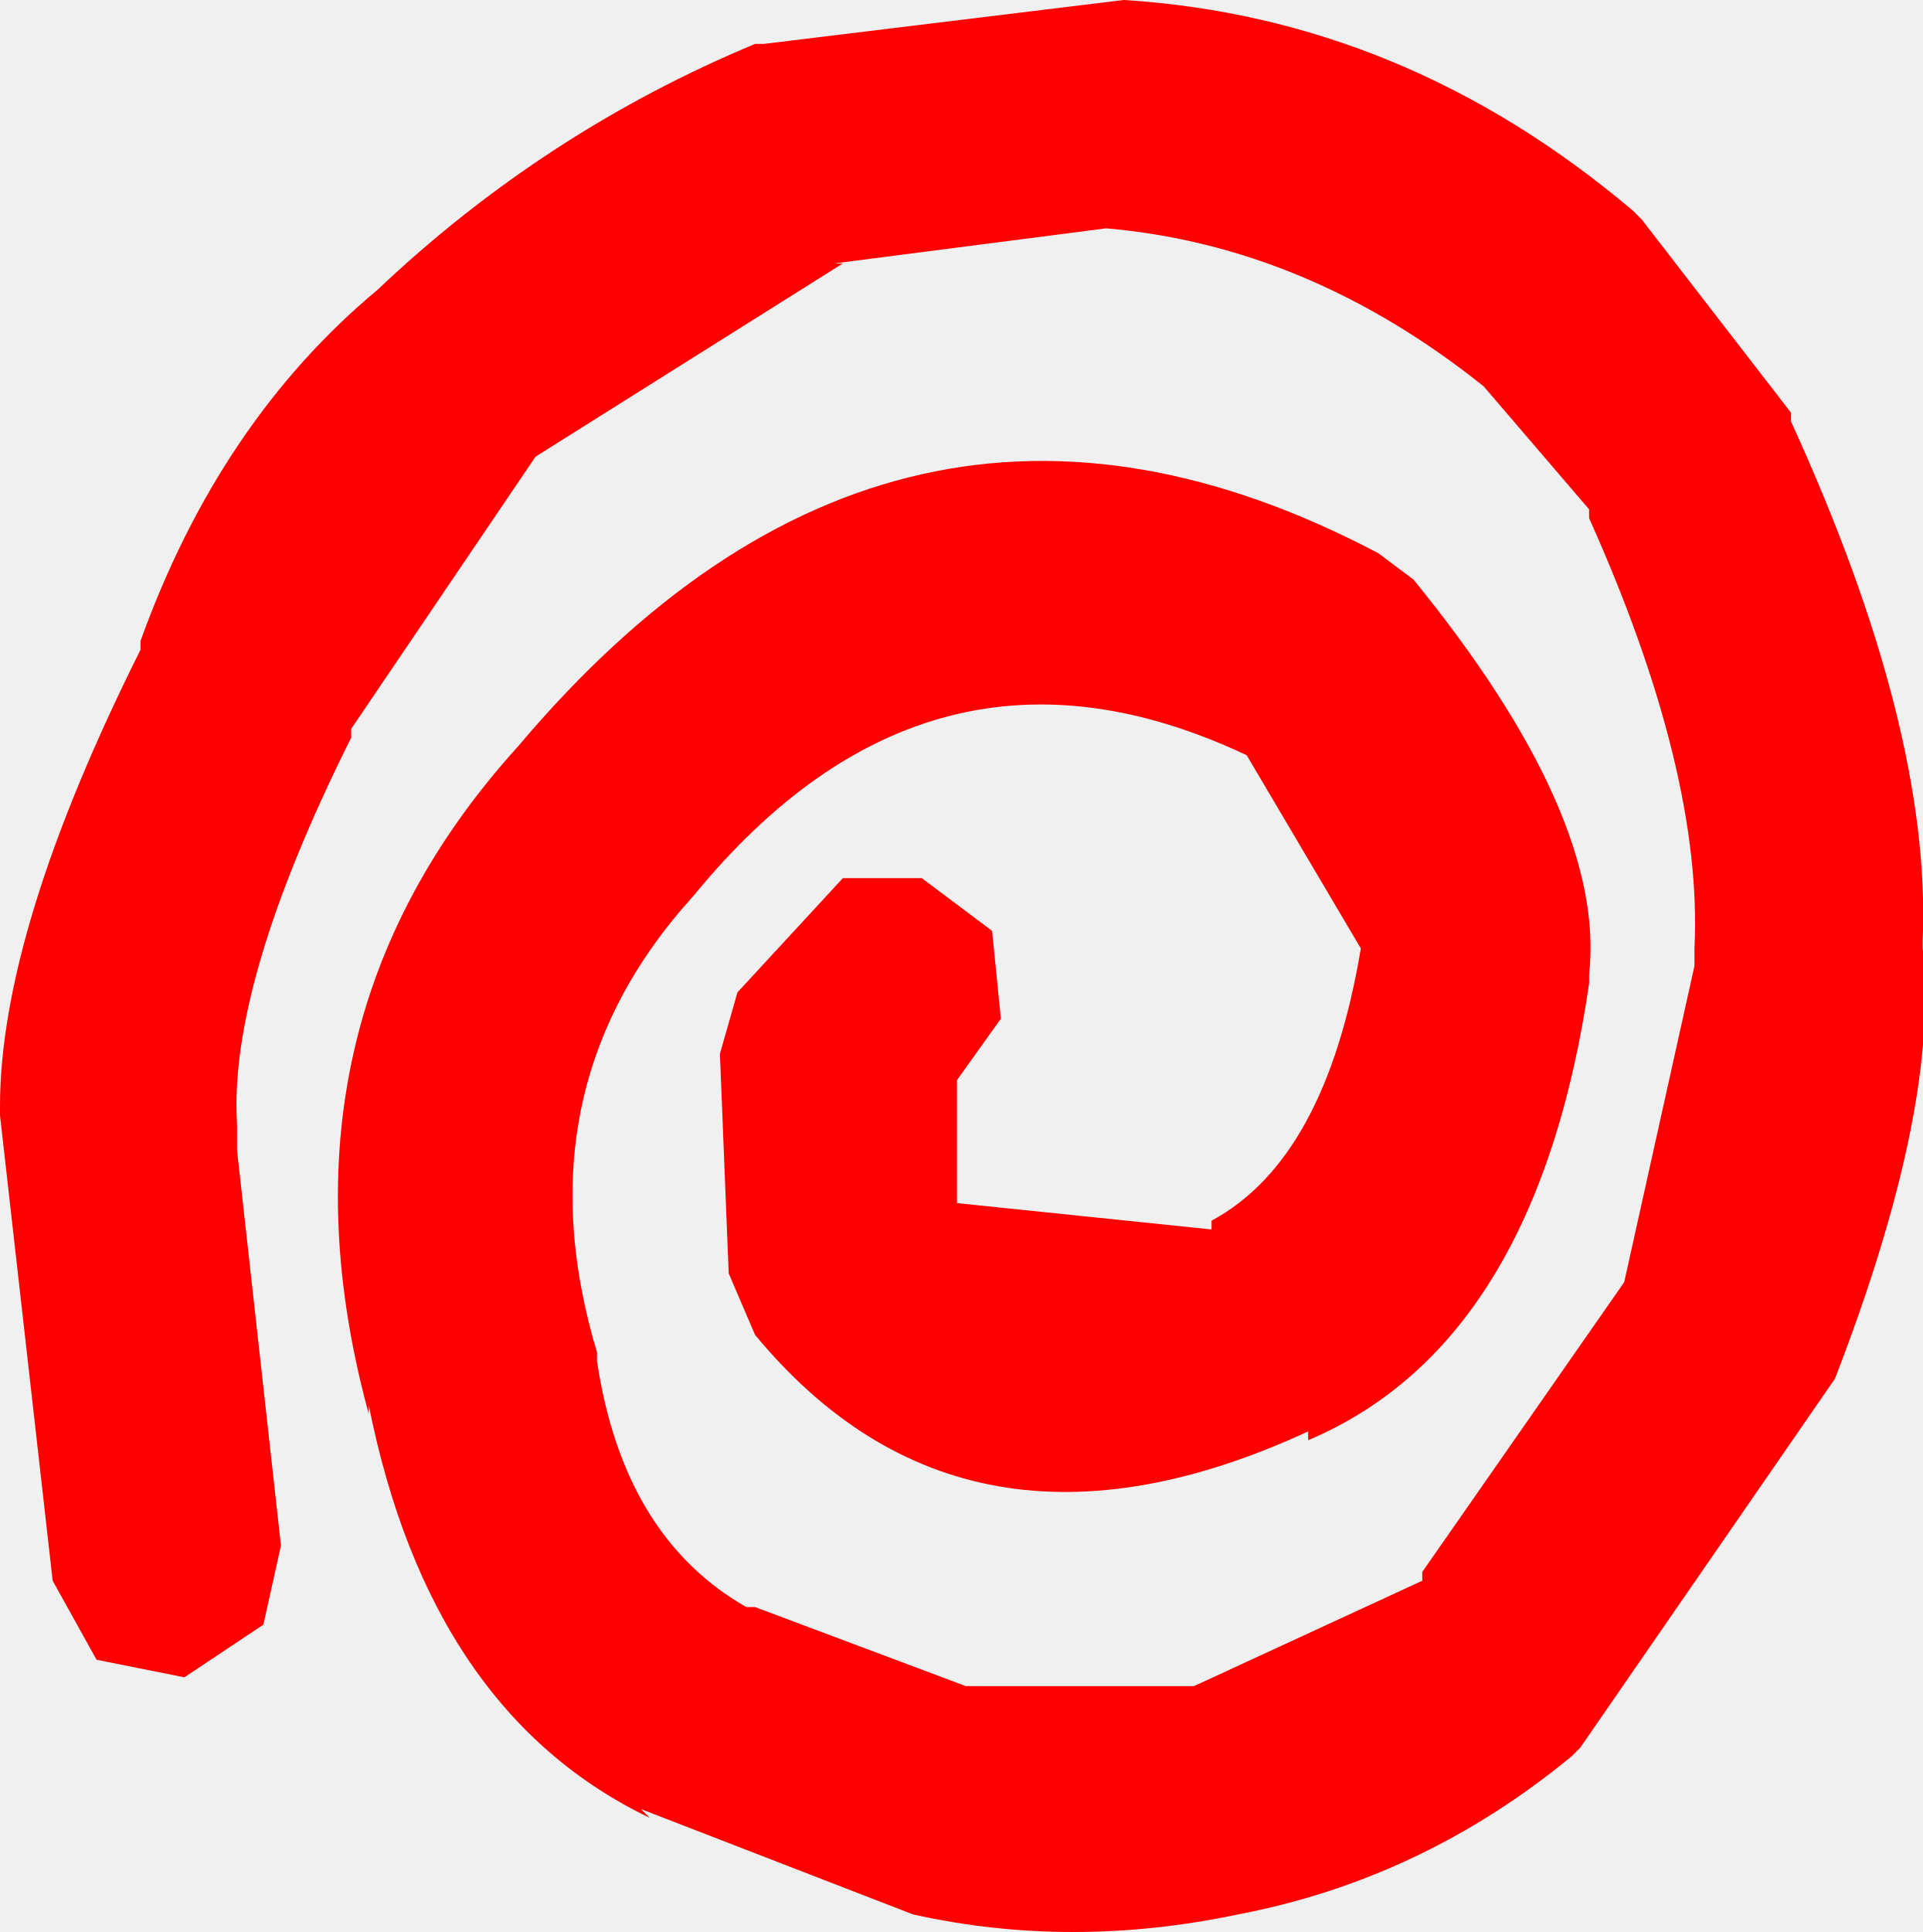
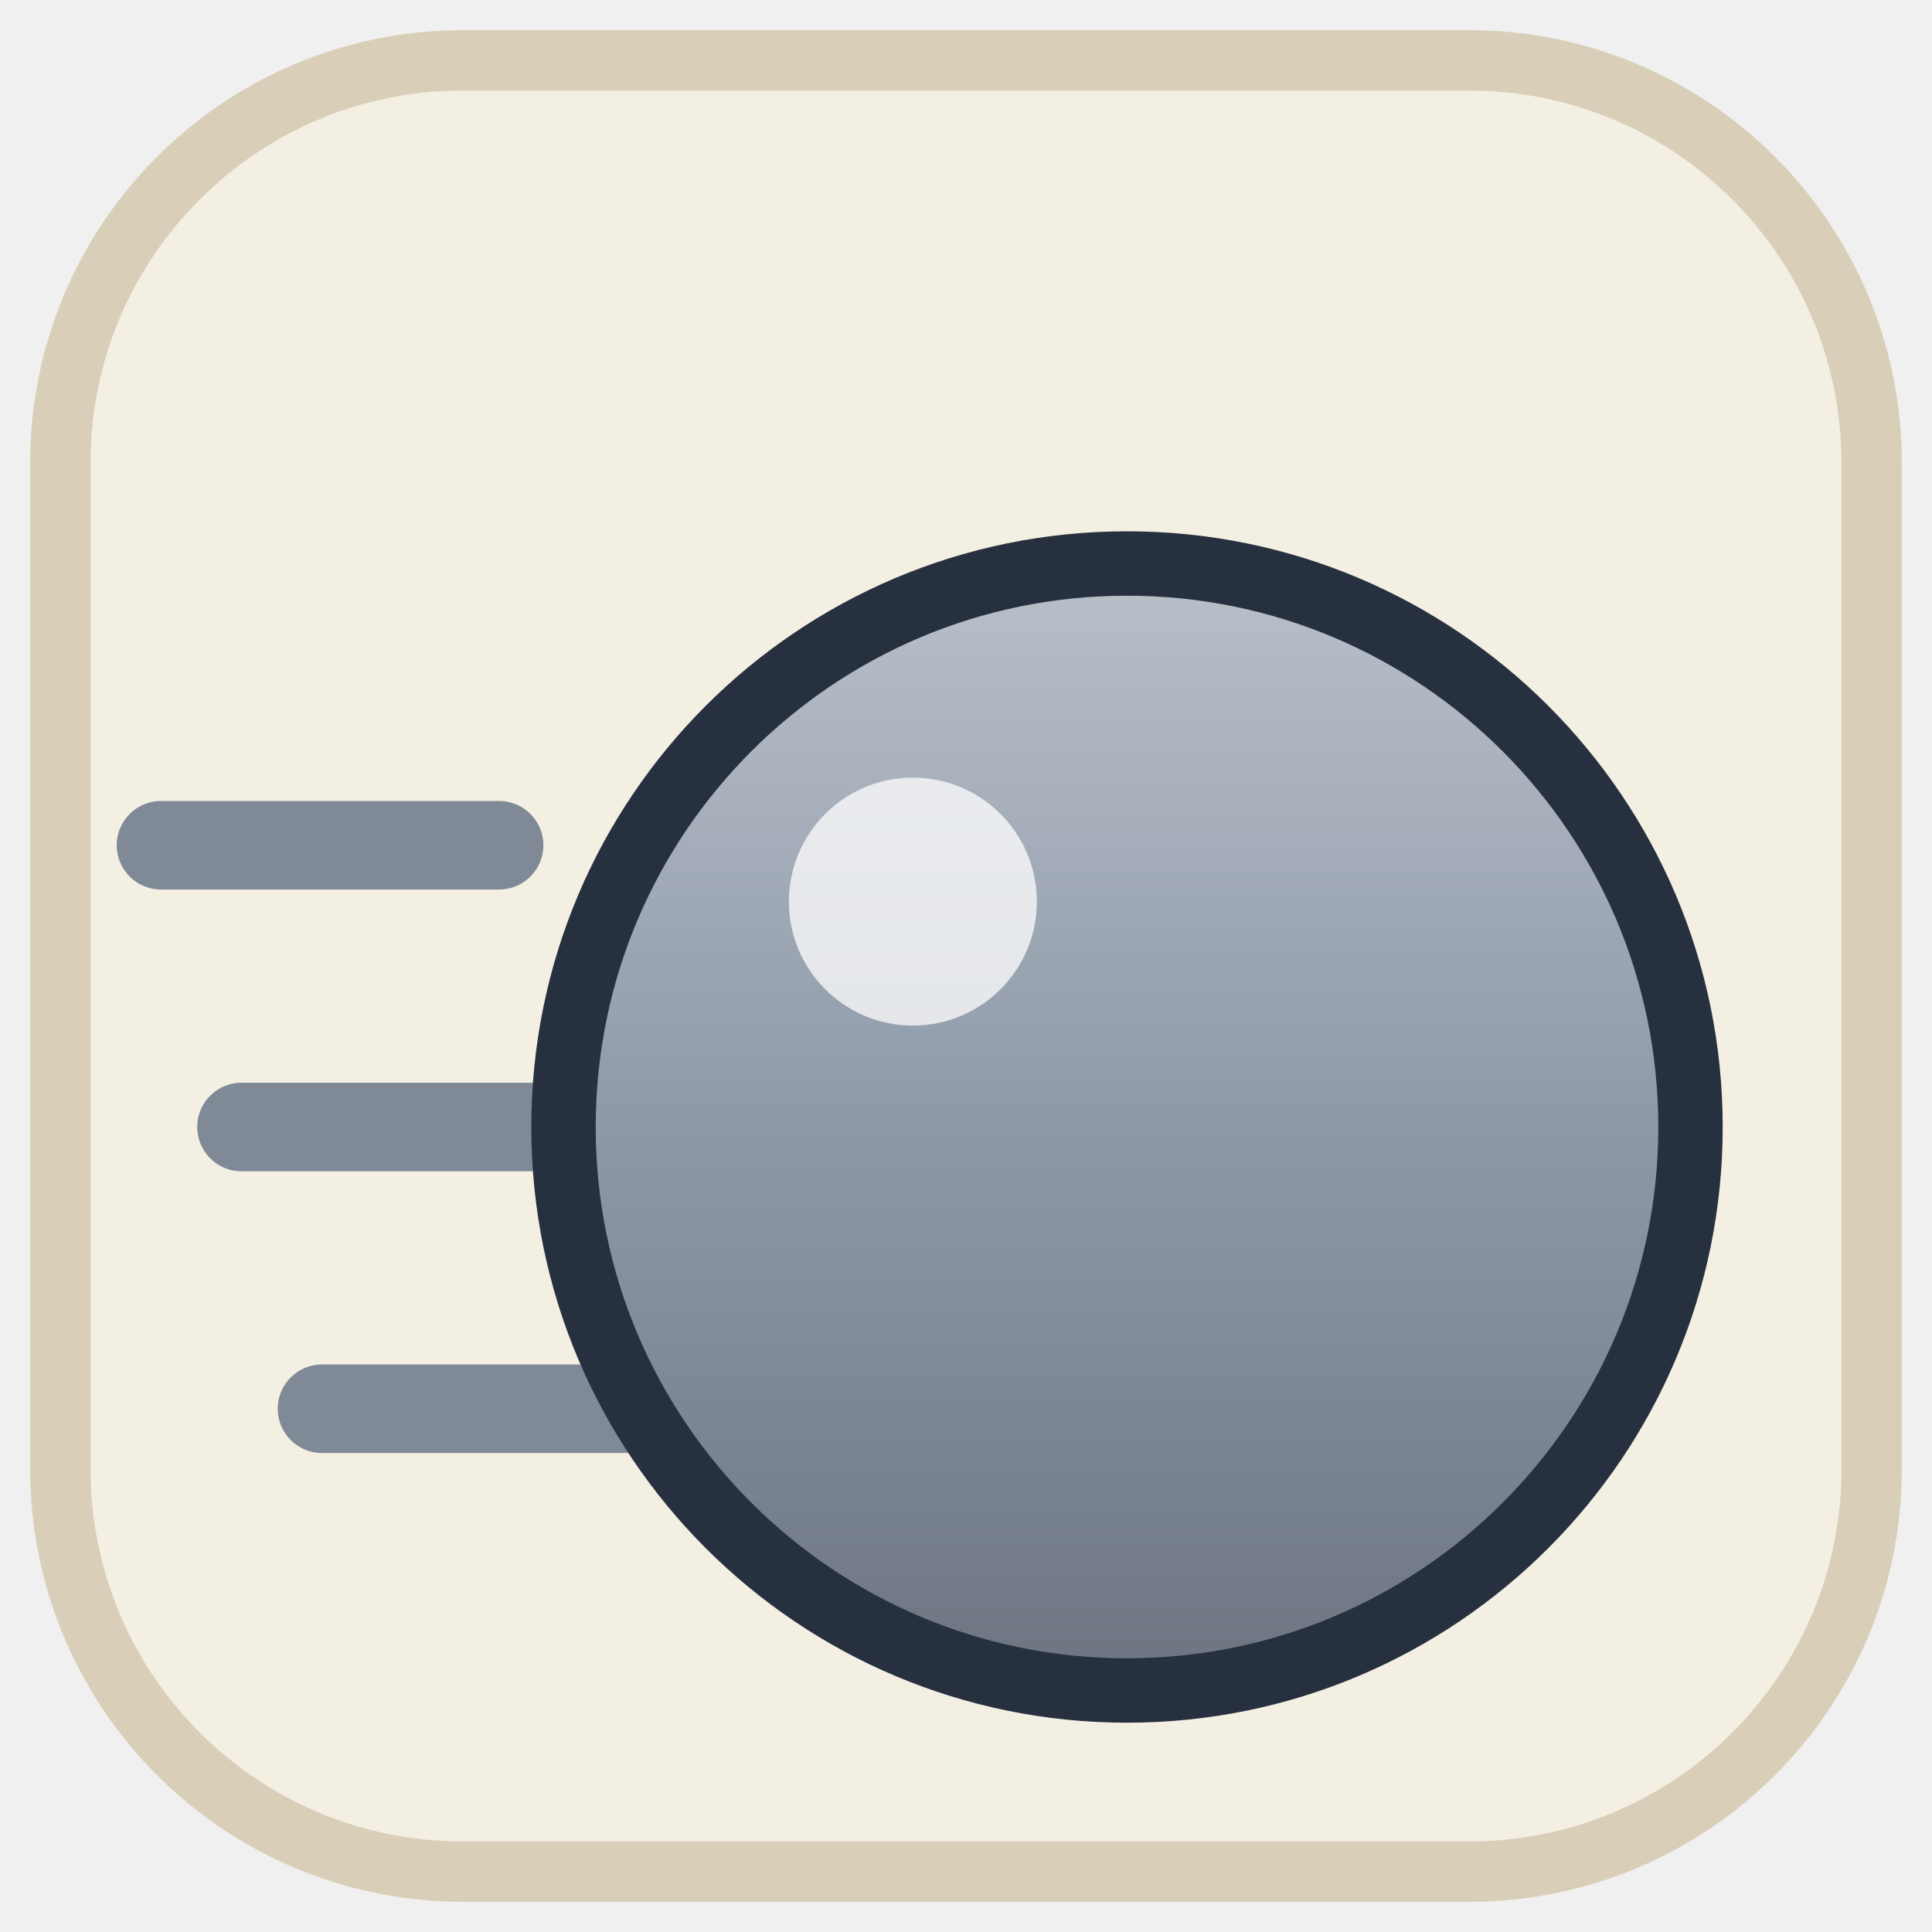
- <svg xmlns="http://www.w3.org/2000/svg" xmlns:ns1="https://www.free-decompiler.com/flash" xmlns:xlink="http://www.w3.org/1999/xlink" ns1:objectType="frame" height="11.0px" width="10.95px">
-   <g transform="matrix(1.0, 0.0, 0.0, 1.0, 5.8, 6.0)">
-     <use ns1:characterId="273" height="11.0" transform="matrix(1.0, 0.0, 0.0, 1.0, 0.0, 0.0)" width="10.95" xlink:href="#shape0" />
+ <svg xmlns="http://www.w3.org/2000/svg" width="48px" height="48px" viewBox="0 0 48 48">
+   <defs>
+     <linearGradient id="g0" x1="0" y1="0" x2="0" y2="1">
+       <stop offset="0" stop-color="#b9c0c9" />
+       <stop offset="0.5" stop-color="#8e99a8" />
+       <stop offset="1" stop-color="#6c7480" />
+     </linearGradient>
+   </defs>
+   <g transform="translate(24 24)">
+     <rect x="-22.5" y="-22.5" width="45" height="45" rx="10" fill="#f4efe3" stroke="#d9cfb8" stroke-width="1.5" />
+     <line x1="-20" y1="-3" x2="-11.6" y2="-3" stroke="#808a97" stroke-width="2.2" stroke-linecap="round" />
+     <line x1="-18" y1="4" x2="-9.6" y2="4" stroke="#808a97" stroke-width="2.2" stroke-linecap="round" />
+     <line x1="-16" y1="11" x2="-7.6" y2="11" stroke="#808a97" stroke-width="2.2" stroke-linecap="round" />
+     <circle cx="4" cy="4" r="14" fill="url(#g0)" stroke="#27303f" stroke-width="1.6" stroke-linejoin="round" stroke-linecap="round" />
+     <circle cx="-1.32" cy="-1.6" r="3.08" fill="#ffffff" stroke="none" fill-opacity="0.75" />
  </g>
-   <defs>
-     <g id="shape0">
-       <path d="M3.55 -4.75 L4.4 -3.65 4.4 -3.6 Q5.2 -1.85 5.15 -0.65 L5.15 -0.6 Q5.25 0.3 4.65 1.85 L3.2 3.95 3.15 4.0 Q2.3 4.7 1.25 4.9 0.3 5.1 -0.6 4.9 L-2.15 4.3 -2.1 4.35 Q-3.35 3.75 -3.7 2.0 L-3.7 2.05 Q-4.3 -0.15 -2.85 -1.75 -0.7 -4.3 2.05 -2.85 L2.25 -2.7 Q3.35 -1.35 3.25 -0.45 L3.25 -0.4 Q2.95 1.65 1.65 2.2 L1.65 2.15 Q-0.3 3.05 -1.5 1.6 L-1.65 1.25 -1.7 0.0 -1.6 -0.35 -1.0 -1.0 -0.55 -1.0 -0.15 -0.7 -0.1 -0.2 -0.35 0.15 -0.35 0.85 1.1 1.0 1.1 0.95 Q1.75 0.6 1.95 -0.6 L1.3 -1.7 Q-0.5 -2.55 -1.85 -0.9 -2.85 0.2 -2.4 1.7 L-2.4 1.75 Q-2.25 2.75 -1.55 3.15 L-1.5 3.15 -0.3 3.6 1.0 3.6 2.3 3.0 2.3 2.95 3.45 1.3 3.85 -0.5 3.85 -0.6 Q3.9 -1.6 3.25 -3.05 L3.25 -3.1 2.65 -3.8 Q1.65 -4.6 0.5 -4.7 L-1.05 -4.5 -1.0 -4.5 -2.75 -3.4 -3.8 -1.85 -3.8 -1.8 Q-4.5 -0.4 -4.45 0.4 L-4.45 0.55 -4.2 2.8 -4.3 3.25 -4.75 3.55 -5.25 3.45 -5.5 3.0 -5.8 0.35 -5.8 0.3 Q-5.8 -0.7 -5.0 -2.3 L-5.0 -2.35 Q-4.55 -3.6 -3.65 -4.35 -2.7 -5.25 -1.5 -5.75 L-1.45 -5.75 0.6 -6.0 Q2.2 -5.9 3.5 -4.8 L3.55 -4.75" fill="#ff0000" fill-rule="evenodd" stroke="none" />
-     </g>
-   </defs>
</svg>
